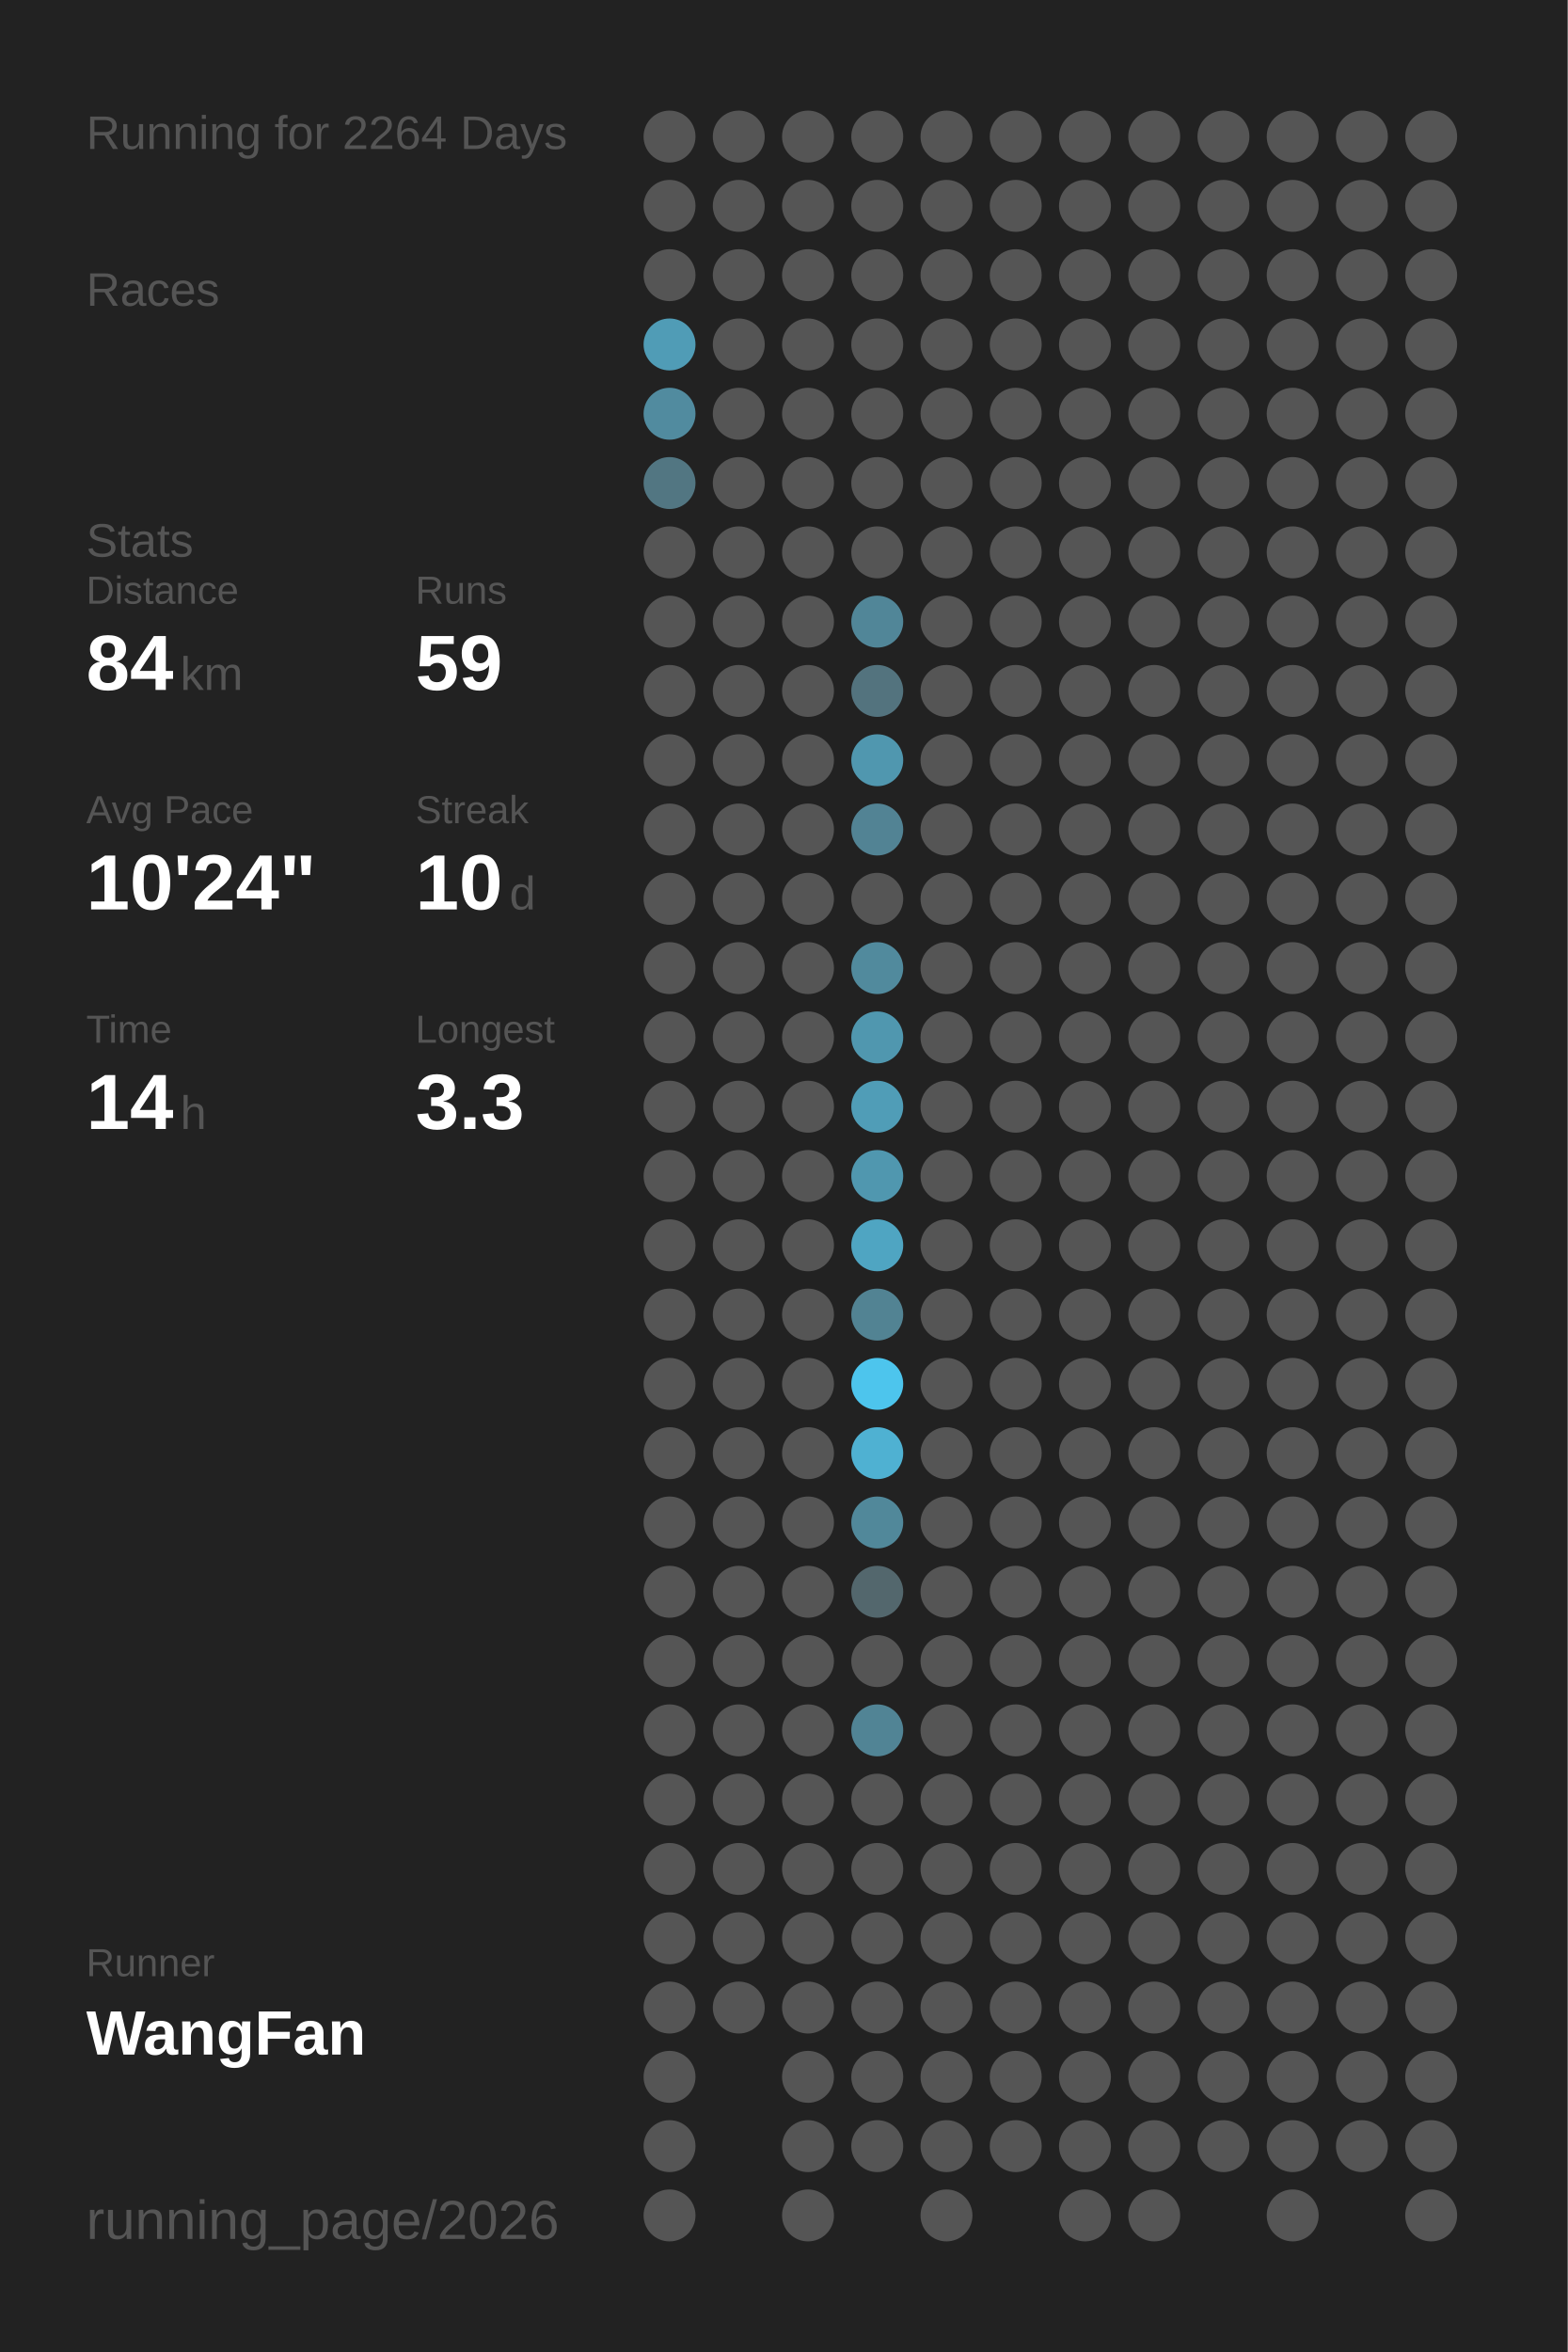
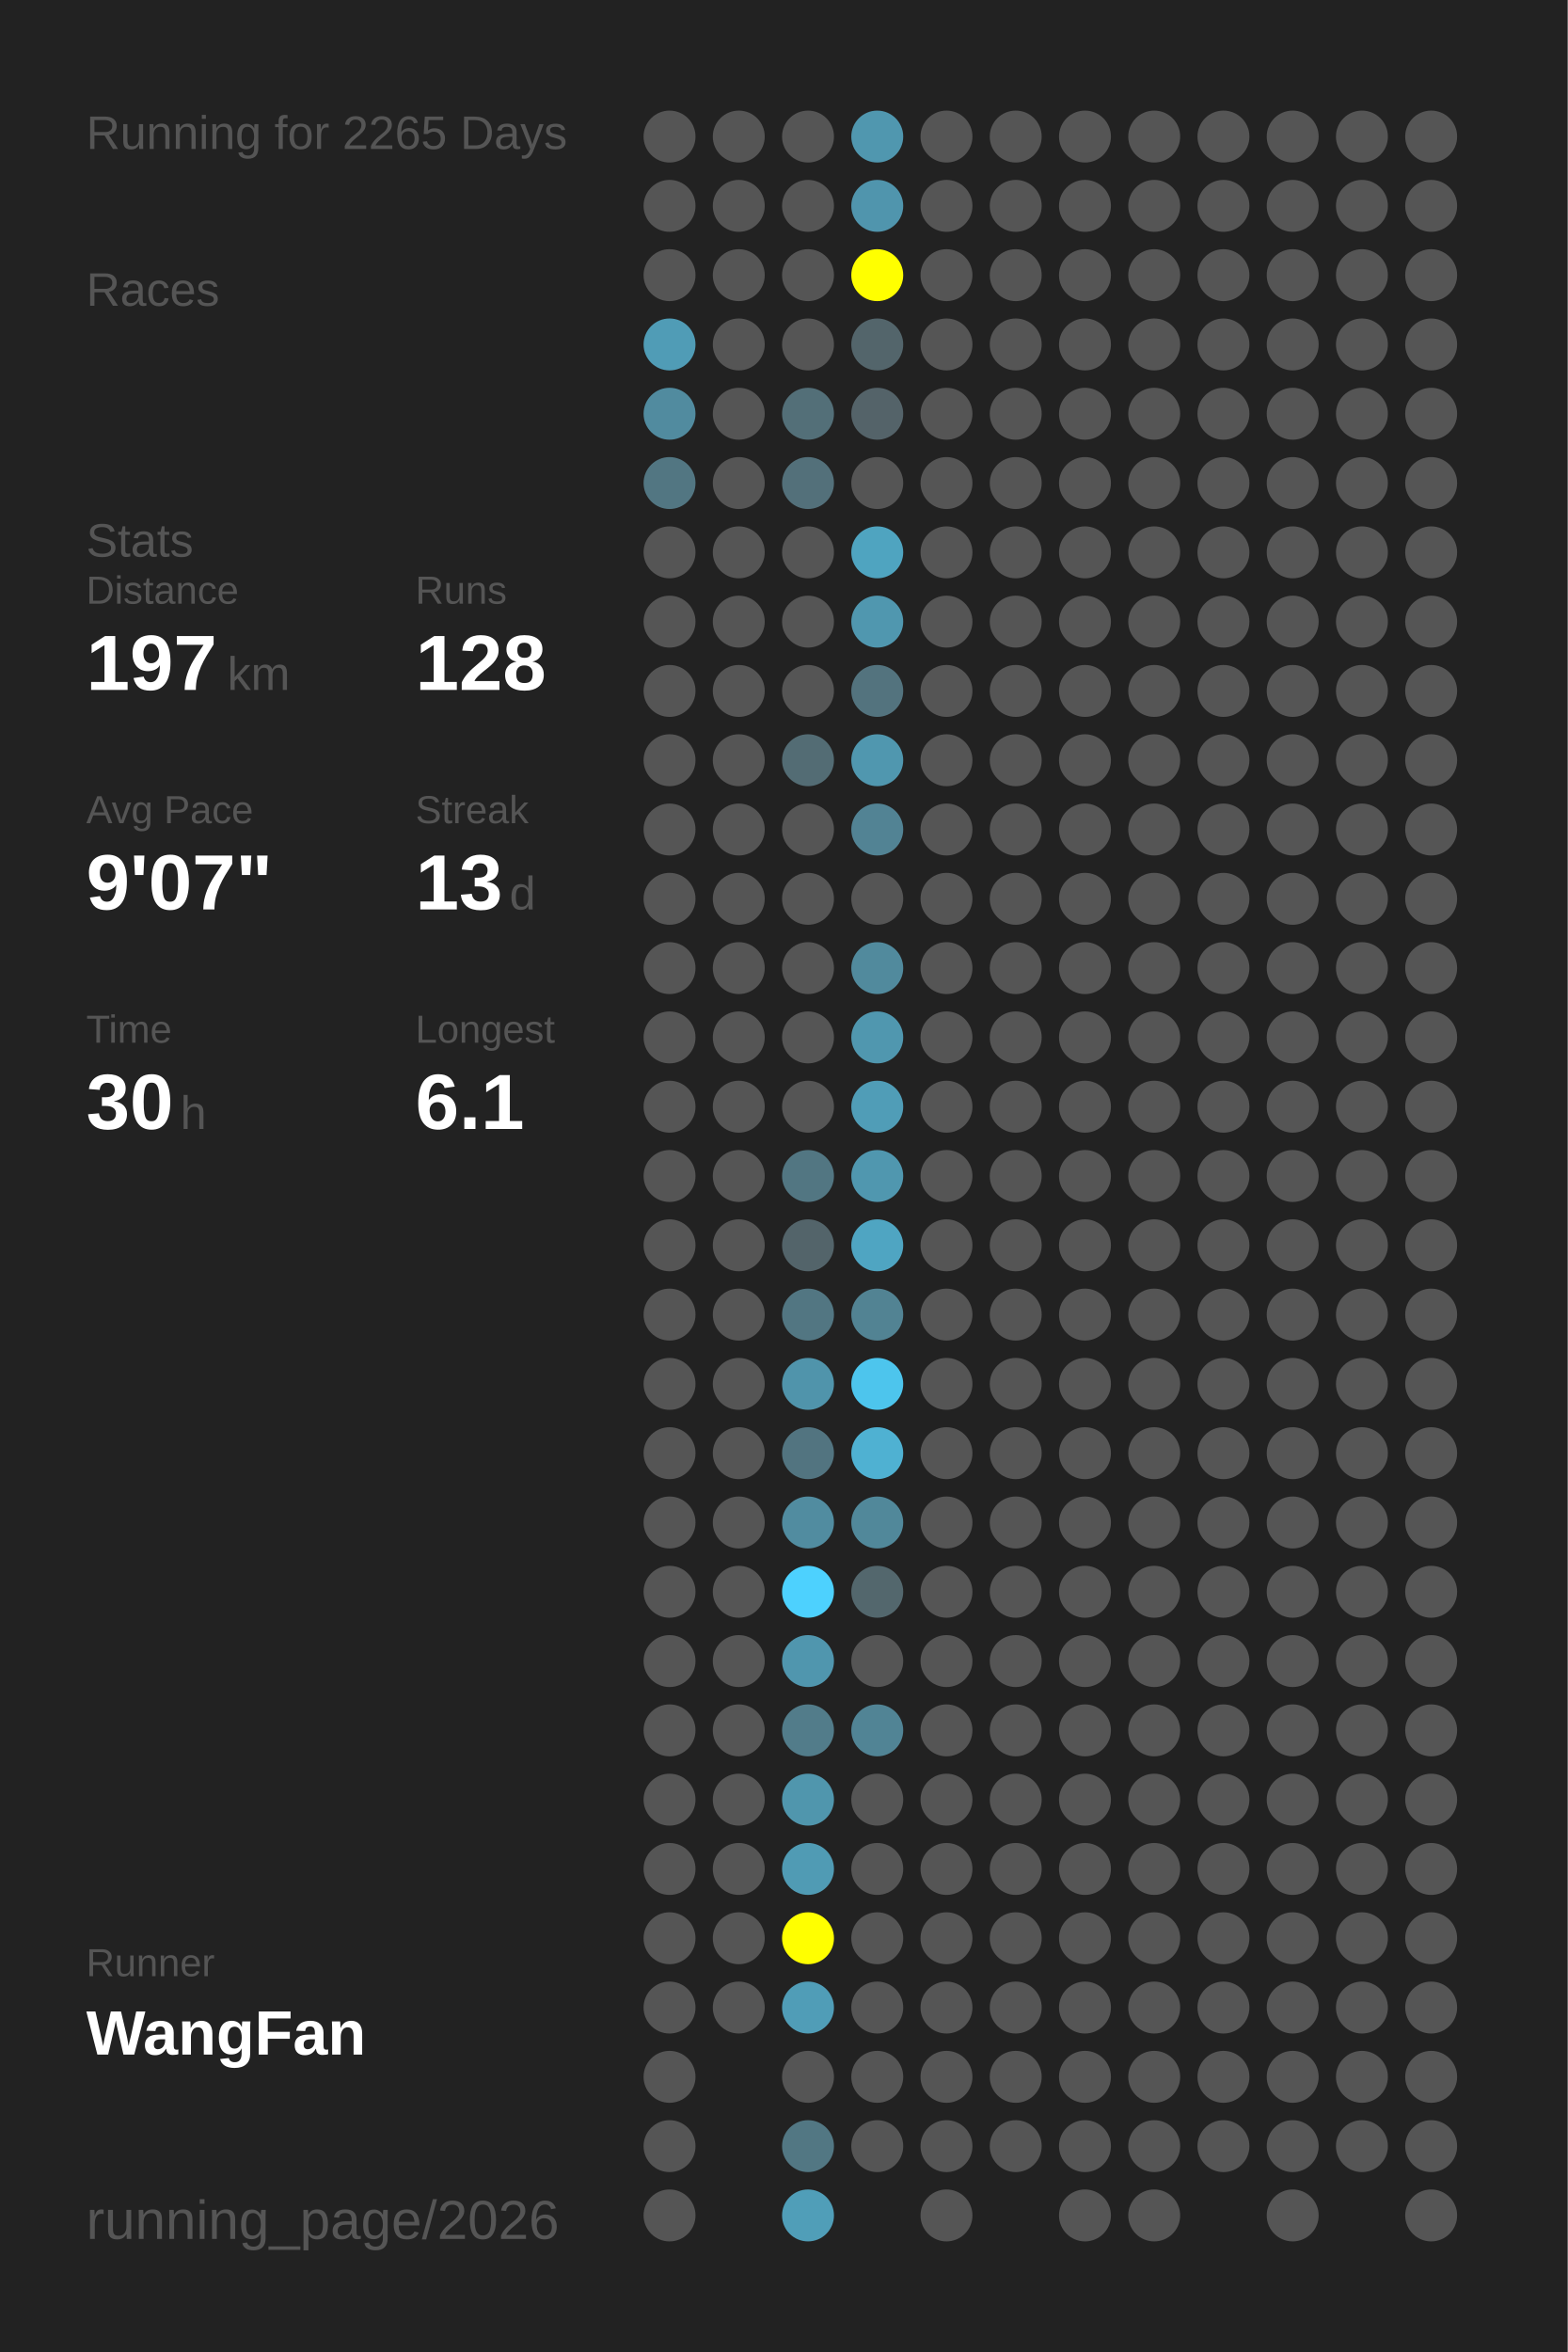
<svg xmlns="http://www.w3.org/2000/svg" baseProfile="full" height="300mm" version="1.1" viewBox="0,0,200,300" width="200mm">
  <defs />
  <rect fill="#222222" height="300" width="200" x="0" y="0" />
-   <text fill="#555555" style="font-size:6px; font-family:Arial;" x="11" y="19">Running for 2264 Days</text>
+   <text fill="#555555" style="font-size:6px; font-family:Arial;" x="11" y="19">Running for 2265 Days</text>
  <text fill="#555555" style="font-size:6px; font-family:Arial;" x="11" y="39">Races</text>
  <text fill="#555555" style="font-size:6px; font-family:Arial;" x="11" y="71">Stats</text>
  <text fill="#555555" style="font-size:5px; font-family:Arial;" x="11" y="77">Distance</text>
-   <text fill="#FFFFFF" style="font-size:10px; font-family:Arial; font-weight:bold;" x="11" y="88">84</text>
-   <text fill="#555555" style="font-size:6px; font-family:Arial;" x="23" y="88">km</text>
+   <text fill="#FFFFFF" style="font-size:10px; font-family:Arial; font-weight:bold;" x="11" y="88">197</text>
+   <text fill="#555555" style="font-size:6px; font-family:Arial;" x="29" y="88">km</text>
  <text fill="#555555" style="font-size:5px; font-family:Arial;" x="53" y="77">Runs</text>
-   <text fill="#FFFFFF" style="font-size:10px; font-family:Arial; font-weight:bold;" x="53" y="88">59</text>
+   <text fill="#FFFFFF" style="font-size:10px; font-family:Arial; font-weight:bold;" x="53" y="88">128</text>
  <text fill="#555555" style="font-size:5px; font-family:Arial;" x="11" y="105">Avg Pace</text>
-   <text fill="#FFFFFF" style="font-size:10px; font-family:Arial; font-weight:bold;" x="11" y="116">10'24"</text>
+   <text fill="#FFFFFF" style="font-size:10px; font-family:Arial; font-weight:bold;" x="11" y="116">9'07"</text>
  <text fill="#555555" style="font-size:5px; font-family:Arial;" x="53" y="105">Streak</text>
-   <text fill="#FFFFFF" style="font-size:10px; font-family:Arial; font-weight:bold;" x="53" y="116">10</text>
+   <text fill="#FFFFFF" style="font-size:10px; font-family:Arial; font-weight:bold;" x="53" y="116">13</text>
  <text fill="#555555" style="font-size:6px; font-family:Arial;" x="65" y="116">d</text>
  <text fill="#555555" style="font-size:5px; font-family:Arial;" x="11" y="133">Time</text>
-   <text fill="#FFFFFF" style="font-size:10px; font-family:Arial; font-weight:bold;" x="11" y="144">14</text>
+   <text fill="#FFFFFF" style="font-size:10px; font-family:Arial; font-weight:bold;" x="11" y="144">30</text>
  <text fill="#555555" style="font-size:6px; font-family:Arial;" x="23" y="144">h</text>
  <text fill="#555555" style="font-size:5px; font-family:Arial;" x="53" y="133">Longest</text>
-   <text fill="#FFFFFF" style="font-size:10px; font-family:Arial; font-weight:bold;" x="53" y="144">3.3</text>
+   <text fill="#FFFFFF" style="font-size:10px; font-family:Arial; font-weight:bold;" x="53" y="144">6.1</text>
  <text fill="#555555" style="font-size:5px; font-family:Arial;" x="11" y="252.065">Runner</text>
  <text fill="#FFFFFF" style="font-size:8px; font-family:Arial; font-weight:bold;" x="11" y="262.065">WangFan</text>
  <text fill="#555555" style="font-size:7px; font-family:Arial;" x="11" y="285.581">running_page/2026</text>
  <circle cx="85.417" cy="17.419" fill="#555555" r="3.312" />
  <circle cx="85.417" cy="26.258" fill="#555555" r="3.312" />
  <circle cx="85.417" cy="35.097" fill="#555555" r="3.312" />
  <circle cx="85.417" cy="43.935" fill="#509cb6" r="3.312" />
  <circle cx="85.417" cy="52.774" fill="#518b9f" r="3.312" />
  <circle cx="85.417" cy="61.613" fill="#527682" r="3.312" />
  <circle cx="85.417" cy="70.452" fill="#555555" r="3.312" />
  <circle cx="85.417" cy="79.29" fill="#555555" r="3.312" />
  <circle cx="85.417" cy="88.129" fill="#555555" r="3.312" />
  <circle cx="85.417" cy="96.968" fill="#555555" r="3.312" />
  <circle cx="85.417" cy="105.806" fill="#555555" r="3.312" />
  <circle cx="85.417" cy="114.645" fill="#555555" r="3.312" />
  <circle cx="85.417" cy="123.484" fill="#555555" r="3.312" />
  <circle cx="85.417" cy="132.323" fill="#555555" r="3.312" />
  <circle cx="85.417" cy="141.161" fill="#555555" r="3.312" />
  <circle cx="85.417" cy="150" fill="#555555" r="3.312" />
  <circle cx="85.417" cy="158.839" fill="#555555" r="3.312" />
  <circle cx="85.417" cy="167.677" fill="#555555" r="3.312" />
  <circle cx="85.417" cy="176.516" fill="#555555" r="3.312" />
  <circle cx="85.417" cy="185.355" fill="#555555" r="3.312" />
  <circle cx="85.417" cy="194.194" fill="#555555" r="3.312" />
  <circle cx="85.417" cy="203.032" fill="#555555" r="3.312" />
  <circle cx="85.417" cy="211.871" fill="#555555" r="3.312" />
  <circle cx="85.417" cy="220.71" fill="#555555" r="3.312" />
  <circle cx="85.417" cy="229.548" fill="#555555" r="3.312" />
  <circle cx="85.417" cy="238.387" fill="#555555" r="3.312" />
  <circle cx="85.417" cy="247.226" fill="#555555" r="3.312" />
  <circle cx="85.417" cy="256.065" fill="#555555" r="3.312" />
  <circle cx="85.417" cy="264.903" fill="#555555" r="3.312" />
  <circle cx="85.417" cy="273.742" fill="#555555" r="3.312" />
  <circle cx="85.417" cy="282.581" fill="#555555" r="3.312" />
  <circle cx="94.25" cy="17.419" fill="#555555" r="3.312" />
  <circle cx="94.25" cy="26.258" fill="#555555" r="3.312" />
  <circle cx="94.25" cy="35.097" fill="#555555" r="3.312" />
  <circle cx="94.25" cy="43.935" fill="#555555" r="3.312" />
  <circle cx="94.25" cy="52.774" fill="#555555" r="3.312" />
  <circle cx="94.25" cy="61.613" fill="#555555" r="3.312" />
  <circle cx="94.25" cy="70.452" fill="#555555" r="3.312" />
  <circle cx="94.25" cy="79.29" fill="#555555" r="3.312" />
  <circle cx="94.25" cy="88.129" fill="#555555" r="3.312" />
  <circle cx="94.25" cy="96.968" fill="#555555" r="3.312" />
  <circle cx="94.25" cy="105.806" fill="#555555" r="3.312" />
  <circle cx="94.25" cy="114.645" fill="#555555" r="3.312" />
  <circle cx="94.25" cy="123.484" fill="#555555" r="3.312" />
  <circle cx="94.25" cy="132.323" fill="#555555" r="3.312" />
  <circle cx="94.25" cy="141.161" fill="#555555" r="3.312" />
  <circle cx="94.25" cy="150" fill="#555555" r="3.312" />
  <circle cx="94.25" cy="158.839" fill="#555555" r="3.312" />
  <circle cx="94.25" cy="167.677" fill="#555555" r="3.312" />
  <circle cx="94.25" cy="176.516" fill="#555555" r="3.312" />
  <circle cx="94.25" cy="185.355" fill="#555555" r="3.312" />
  <circle cx="94.25" cy="194.194" fill="#555555" r="3.312" />
  <circle cx="94.25" cy="203.032" fill="#555555" r="3.312" />
  <circle cx="94.25" cy="211.871" fill="#555555" r="3.312" />
  <circle cx="94.25" cy="220.71" fill="#555555" r="3.312" />
  <circle cx="94.25" cy="229.548" fill="#555555" r="3.312" />
  <circle cx="94.25" cy="238.387" fill="#555555" r="3.312" />
  <circle cx="94.25" cy="247.226" fill="#555555" r="3.312" />
  <circle cx="94.25" cy="256.065" fill="#555555" r="3.312" />
  <circle cx="103.083" cy="17.419" fill="#555555" r="3.312" />
  <circle cx="103.083" cy="26.258" fill="#555555" r="3.312" />
  <circle cx="103.083" cy="35.097" fill="#555555" r="3.312" />
  <circle cx="103.083" cy="43.935" fill="#555555" r="3.312" />
-   <circle cx="103.083" cy="52.774" fill="#555555" r="3.312" />
-   <circle cx="103.083" cy="61.613" fill="#555555" r="3.312" />
+   <circle cx="103.083" cy="52.774" fill="#536f78" r="3.312" />
+   <circle cx="103.083" cy="61.613" fill="#53707a" r="3.312" />
  <circle cx="103.083" cy="70.452" fill="#555555" r="3.312" />
  <circle cx="103.083" cy="79.29" fill="#555555" r="3.312" />
  <circle cx="103.083" cy="88.129" fill="#555555" r="3.312" />
-   <circle cx="103.083" cy="96.968" fill="#555555" r="3.312" />
+   <circle cx="103.083" cy="96.968" fill="#536c74" r="3.312" />
  <circle cx="103.083" cy="105.806" fill="#555555" r="3.312" />
  <circle cx="103.083" cy="114.645" fill="#555555" r="3.312" />
  <circle cx="103.083" cy="123.484" fill="#555555" r="3.312" />
  <circle cx="103.083" cy="132.323" fill="#555555" r="3.312" />
  <circle cx="103.083" cy="141.161" fill="#555555" r="3.312" />
-   <circle cx="103.083" cy="150" fill="#555555" r="3.312" />
-   <circle cx="103.083" cy="158.839" fill="#555555" r="3.312" />
-   <circle cx="103.083" cy="167.677" fill="#555555" r="3.312" />
-   <circle cx="103.083" cy="176.516" fill="#555555" r="3.312" />
-   <circle cx="103.083" cy="185.355" fill="#555555" r="3.312" />
-   <circle cx="103.083" cy="194.194" fill="#555555" r="3.312" />
-   <circle cx="103.083" cy="203.032" fill="#555555" r="3.312" />
-   <circle cx="103.083" cy="211.871" fill="#555555" r="3.312" />
-   <circle cx="103.083" cy="220.71" fill="#555555" r="3.312" />
-   <circle cx="103.083" cy="229.548" fill="#555555" r="3.312" />
-   <circle cx="103.083" cy="238.387" fill="#555555" r="3.312" />
-   <circle cx="103.083" cy="247.226" fill="#555555" r="3.312" />
-   <circle cx="103.083" cy="256.065" fill="#555555" r="3.312" />
+   <circle cx="103.083" cy="150" fill="#527682" r="3.312" />
+   <circle cx="103.083" cy="158.839" fill="#53646a" r="3.312" />
+   <circle cx="103.083" cy="167.677" fill="#527682" r="3.312" />
+   <circle cx="103.083" cy="176.516" fill="#5094ab" r="3.312" />
+   <circle cx="103.083" cy="185.355" fill="#527480" r="3.312" />
+   <circle cx="103.083" cy="194.194" fill="#518ca0" r="3.312" />
+   <circle cx="103.083" cy="203.032" fill="#4dd1fe" r="3.312" />
+   <circle cx="103.083" cy="211.871" fill="#5096ae" r="3.312" />
+   <circle cx="103.083" cy="220.71" fill="#527c8a" r="3.312" />
+   <circle cx="103.083" cy="229.548" fill="#5096ad" r="3.312" />
+   <circle cx="103.083" cy="238.387" fill="#509bb4" r="3.312" />
+   <circle cx="103.083" cy="247.226" fill="#FFFF00" r="3.312" />
+   <circle cx="103.083" cy="256.065" fill="#509db7" r="3.312" />
  <circle cx="103.083" cy="264.903" fill="#555555" r="3.312" />
-   <circle cx="103.083" cy="273.742" fill="#555555" r="3.312" />
-   <circle cx="103.083" cy="282.581" fill="#555555" r="3.312" />
-   <circle cx="111.917" cy="17.419" fill="#555555" r="3.312" />
-   <circle cx="111.917" cy="26.258" fill="#555555" r="3.312" />
-   <circle cx="111.917" cy="35.097" fill="#555555" r="3.312" />
-   <circle cx="111.917" cy="43.935" fill="#555555" r="3.312" />
-   <circle cx="111.917" cy="52.774" fill="#555555" r="3.312" />
+   <circle cx="103.083" cy="273.742" fill="#527783" r="3.312" />
+   <circle cx="103.083" cy="282.581" fill="#509eb8" r="3.312" />
+   <circle cx="111.917" cy="17.419" fill="#5097af" r="3.312" />
+   <circle cx="111.917" cy="26.258" fill="#5095ad" r="3.312" />
+   <circle cx="111.917" cy="35.097" fill="#FFFF00" r="3.312" />
+   <circle cx="111.917" cy="43.935" fill="#53656b" r="3.312" />
+   <circle cx="111.917" cy="52.774" fill="#546369" r="3.312" />
  <circle cx="111.917" cy="61.613" fill="#555555" r="3.312" />
-   <circle cx="111.917" cy="70.452" fill="#555555" r="3.312" />
-   <circle cx="111.917" cy="79.29" fill="#518698" r="3.312" />
+   <circle cx="111.917" cy="70.452" fill="#4fa4c0" r="3.312" />
+   <circle cx="111.917" cy="79.29" fill="#5097af" r="3.312" />
  <circle cx="111.917" cy="88.129" fill="#53737e" r="3.312" />
  <circle cx="111.917" cy="96.968" fill="#5097af" r="3.312" />
  <circle cx="111.917" cy="105.806" fill="#528394" r="3.312" />
  <circle cx="111.917" cy="114.645" fill="#555555" r="3.312" />
  <circle cx="111.917" cy="123.484" fill="#518a9d" r="3.312" />
  <circle cx="111.917" cy="132.323" fill="#5097af" r="3.312" />
  <circle cx="111.917" cy="141.161" fill="#509db7" r="3.312" />
  <circle cx="111.917" cy="150" fill="#5097af" r="3.312" />
  <circle cx="111.917" cy="158.839" fill="#4fa5c2" r="3.312" />
  <circle cx="111.917" cy="167.677" fill="#528393" r="3.312" />
  <circle cx="111.917" cy="176.516" fill="#4dc5ed" r="3.312" />
  <circle cx="111.917" cy="185.355" fill="#4fb1d2" r="3.312" />
  <circle cx="111.917" cy="194.194" fill="#51889a" r="3.312" />
  <circle cx="111.917" cy="203.032" fill="#53676d" r="3.312" />
  <circle cx="111.917" cy="211.871" fill="#555555" r="3.312" />
  <circle cx="111.917" cy="220.71" fill="#518495" r="3.312" />
  <circle cx="111.917" cy="229.548" fill="#555555" r="3.312" />
  <circle cx="111.917" cy="238.387" fill="#555555" r="3.312" />
  <circle cx="111.917" cy="247.226" fill="#555555" r="3.312" />
  <circle cx="111.917" cy="256.065" fill="#555555" r="3.312" />
  <circle cx="111.917" cy="264.903" fill="#555555" r="3.312" />
  <circle cx="111.917" cy="273.742" fill="#555555" r="3.312" />
  <circle cx="120.75" cy="17.419" fill="#555555" r="3.312" />
  <circle cx="120.75" cy="26.258" fill="#555555" r="3.312" />
  <circle cx="120.75" cy="35.097" fill="#555555" r="3.312" />
  <circle cx="120.75" cy="43.935" fill="#555555" r="3.312" />
  <circle cx="120.75" cy="52.774" fill="#555555" r="3.312" />
  <circle cx="120.75" cy="61.613" fill="#555555" r="3.312" />
  <circle cx="120.75" cy="70.452" fill="#555555" r="3.312" />
  <circle cx="120.75" cy="79.29" fill="#555555" r="3.312" />
  <circle cx="120.75" cy="88.129" fill="#555555" r="3.312" />
  <circle cx="120.75" cy="96.968" fill="#555555" r="3.312" />
  <circle cx="120.75" cy="105.806" fill="#555555" r="3.312" />
  <circle cx="120.75" cy="114.645" fill="#555555" r="3.312" />
  <circle cx="120.75" cy="123.484" fill="#555555" r="3.312" />
  <circle cx="120.75" cy="132.323" fill="#555555" r="3.312" />
  <circle cx="120.75" cy="141.161" fill="#555555" r="3.312" />
  <circle cx="120.75" cy="150" fill="#555555" r="3.312" />
  <circle cx="120.75" cy="158.839" fill="#555555" r="3.312" />
  <circle cx="120.75" cy="167.677" fill="#555555" r="3.312" />
  <circle cx="120.75" cy="176.516" fill="#555555" r="3.312" />
  <circle cx="120.75" cy="185.355" fill="#555555" r="3.312" />
  <circle cx="120.75" cy="194.194" fill="#555555" r="3.312" />
  <circle cx="120.75" cy="203.032" fill="#555555" r="3.312" />
  <circle cx="120.75" cy="211.871" fill="#555555" r="3.312" />
  <circle cx="120.75" cy="220.71" fill="#555555" r="3.312" />
  <circle cx="120.75" cy="229.548" fill="#555555" r="3.312" />
  <circle cx="120.75" cy="238.387" fill="#555555" r="3.312" />
  <circle cx="120.75" cy="247.226" fill="#555555" r="3.312" />
  <circle cx="120.75" cy="256.065" fill="#555555" r="3.312" />
  <circle cx="120.75" cy="264.903" fill="#555555" r="3.312" />
  <circle cx="120.75" cy="273.742" fill="#555555" r="3.312" />
  <circle cx="120.75" cy="282.581" fill="#555555" r="3.312" />
  <circle cx="129.583" cy="17.419" fill="#555555" r="3.312" />
  <circle cx="129.583" cy="26.258" fill="#555555" r="3.312" />
  <circle cx="129.583" cy="35.097" fill="#555555" r="3.312" />
  <circle cx="129.583" cy="43.935" fill="#555555" r="3.312" />
  <circle cx="129.583" cy="52.774" fill="#555555" r="3.312" />
  <circle cx="129.583" cy="61.613" fill="#555555" r="3.312" />
  <circle cx="129.583" cy="70.452" fill="#555555" r="3.312" />
  <circle cx="129.583" cy="79.29" fill="#555555" r="3.312" />
  <circle cx="129.583" cy="88.129" fill="#555555" r="3.312" />
  <circle cx="129.583" cy="96.968" fill="#555555" r="3.312" />
  <circle cx="129.583" cy="105.806" fill="#555555" r="3.312" />
  <circle cx="129.583" cy="114.645" fill="#555555" r="3.312" />
  <circle cx="129.583" cy="123.484" fill="#555555" r="3.312" />
  <circle cx="129.583" cy="132.323" fill="#555555" r="3.312" />
  <circle cx="129.583" cy="141.161" fill="#555555" r="3.312" />
  <circle cx="129.583" cy="150" fill="#555555" r="3.312" />
  <circle cx="129.583" cy="158.839" fill="#555555" r="3.312" />
  <circle cx="129.583" cy="167.677" fill="#555555" r="3.312" />
  <circle cx="129.583" cy="176.516" fill="#555555" r="3.312" />
  <circle cx="129.583" cy="185.355" fill="#555555" r="3.312" />
  <circle cx="129.583" cy="194.194" fill="#555555" r="3.312" />
  <circle cx="129.583" cy="203.032" fill="#555555" r="3.312" />
  <circle cx="129.583" cy="211.871" fill="#555555" r="3.312" />
  <circle cx="129.583" cy="220.71" fill="#555555" r="3.312" />
  <circle cx="129.583" cy="229.548" fill="#555555" r="3.312" />
  <circle cx="129.583" cy="238.387" fill="#555555" r="3.312" />
  <circle cx="129.583" cy="247.226" fill="#555555" r="3.312" />
  <circle cx="129.583" cy="256.065" fill="#555555" r="3.312" />
  <circle cx="129.583" cy="264.903" fill="#555555" r="3.312" />
  <circle cx="129.583" cy="273.742" fill="#555555" r="3.312" />
  <circle cx="138.417" cy="17.419" fill="#555555" r="3.312" />
  <circle cx="138.417" cy="26.258" fill="#555555" r="3.312" />
  <circle cx="138.417" cy="35.097" fill="#555555" r="3.312" />
  <circle cx="138.417" cy="43.935" fill="#555555" r="3.312" />
  <circle cx="138.417" cy="52.774" fill="#555555" r="3.312" />
  <circle cx="138.417" cy="61.613" fill="#555555" r="3.312" />
  <circle cx="138.417" cy="70.452" fill="#555555" r="3.312" />
  <circle cx="138.417" cy="79.29" fill="#555555" r="3.312" />
  <circle cx="138.417" cy="88.129" fill="#555555" r="3.312" />
  <circle cx="138.417" cy="96.968" fill="#555555" r="3.312" />
  <circle cx="138.417" cy="105.806" fill="#555555" r="3.312" />
  <circle cx="138.417" cy="114.645" fill="#555555" r="3.312" />
  <circle cx="138.417" cy="123.484" fill="#555555" r="3.312" />
  <circle cx="138.417" cy="132.323" fill="#555555" r="3.312" />
  <circle cx="138.417" cy="141.161" fill="#555555" r="3.312" />
  <circle cx="138.417" cy="150" fill="#555555" r="3.312" />
  <circle cx="138.417" cy="158.839" fill="#555555" r="3.312" />
  <circle cx="138.417" cy="167.677" fill="#555555" r="3.312" />
  <circle cx="138.417" cy="176.516" fill="#555555" r="3.312" />
  <circle cx="138.417" cy="185.355" fill="#555555" r="3.312" />
  <circle cx="138.417" cy="194.194" fill="#555555" r="3.312" />
  <circle cx="138.417" cy="203.032" fill="#555555" r="3.312" />
  <circle cx="138.417" cy="211.871" fill="#555555" r="3.312" />
  <circle cx="138.417" cy="220.71" fill="#555555" r="3.312" />
  <circle cx="138.417" cy="229.548" fill="#555555" r="3.312" />
  <circle cx="138.417" cy="238.387" fill="#555555" r="3.312" />
  <circle cx="138.417" cy="247.226" fill="#555555" r="3.312" />
  <circle cx="138.417" cy="256.065" fill="#555555" r="3.312" />
  <circle cx="138.417" cy="264.903" fill="#555555" r="3.312" />
  <circle cx="138.417" cy="273.742" fill="#555555" r="3.312" />
  <circle cx="138.417" cy="282.581" fill="#555555" r="3.312" />
  <circle cx="147.25" cy="17.419" fill="#555555" r="3.312" />
  <circle cx="147.25" cy="26.258" fill="#555555" r="3.312" />
  <circle cx="147.25" cy="35.097" fill="#555555" r="3.312" />
  <circle cx="147.25" cy="43.935" fill="#555555" r="3.312" />
  <circle cx="147.25" cy="52.774" fill="#555555" r="3.312" />
  <circle cx="147.25" cy="61.613" fill="#555555" r="3.312" />
  <circle cx="147.25" cy="70.452" fill="#555555" r="3.312" />
  <circle cx="147.25" cy="79.29" fill="#555555" r="3.312" />
  <circle cx="147.25" cy="88.129" fill="#555555" r="3.312" />
  <circle cx="147.25" cy="96.968" fill="#555555" r="3.312" />
  <circle cx="147.25" cy="105.806" fill="#555555" r="3.312" />
  <circle cx="147.25" cy="114.645" fill="#555555" r="3.312" />
  <circle cx="147.25" cy="123.484" fill="#555555" r="3.312" />
  <circle cx="147.25" cy="132.323" fill="#555555" r="3.312" />
  <circle cx="147.25" cy="141.161" fill="#555555" r="3.312" />
  <circle cx="147.25" cy="150" fill="#555555" r="3.312" />
  <circle cx="147.25" cy="158.839" fill="#555555" r="3.312" />
  <circle cx="147.25" cy="167.677" fill="#555555" r="3.312" />
  <circle cx="147.25" cy="176.516" fill="#555555" r="3.312" />
  <circle cx="147.25" cy="185.355" fill="#555555" r="3.312" />
  <circle cx="147.25" cy="194.194" fill="#555555" r="3.312" />
  <circle cx="147.25" cy="203.032" fill="#555555" r="3.312" />
  <circle cx="147.25" cy="211.871" fill="#555555" r="3.312" />
  <circle cx="147.25" cy="220.71" fill="#555555" r="3.312" />
  <circle cx="147.25" cy="229.548" fill="#555555" r="3.312" />
  <circle cx="147.25" cy="238.387" fill="#555555" r="3.312" />
  <circle cx="147.25" cy="247.226" fill="#555555" r="3.312" />
  <circle cx="147.25" cy="256.065" fill="#555555" r="3.312" />
  <circle cx="147.25" cy="264.903" fill="#555555" r="3.312" />
  <circle cx="147.25" cy="273.742" fill="#555555" r="3.312" />
  <circle cx="147.25" cy="282.581" fill="#555555" r="3.312" />
  <circle cx="156.083" cy="17.419" fill="#555555" r="3.312" />
  <circle cx="156.083" cy="26.258" fill="#555555" r="3.312" />
  <circle cx="156.083" cy="35.097" fill="#555555" r="3.312" />
  <circle cx="156.083" cy="43.935" fill="#555555" r="3.312" />
  <circle cx="156.083" cy="52.774" fill="#555555" r="3.312" />
  <circle cx="156.083" cy="61.613" fill="#555555" r="3.312" />
  <circle cx="156.083" cy="70.452" fill="#555555" r="3.312" />
  <circle cx="156.083" cy="79.29" fill="#555555" r="3.312" />
  <circle cx="156.083" cy="88.129" fill="#555555" r="3.312" />
  <circle cx="156.083" cy="96.968" fill="#555555" r="3.312" />
  <circle cx="156.083" cy="105.806" fill="#555555" r="3.312" />
  <circle cx="156.083" cy="114.645" fill="#555555" r="3.312" />
  <circle cx="156.083" cy="123.484" fill="#555555" r="3.312" />
  <circle cx="156.083" cy="132.323" fill="#555555" r="3.312" />
  <circle cx="156.083" cy="141.161" fill="#555555" r="3.312" />
  <circle cx="156.083" cy="150" fill="#555555" r="3.312" />
  <circle cx="156.083" cy="158.839" fill="#555555" r="3.312" />
  <circle cx="156.083" cy="167.677" fill="#555555" r="3.312" />
  <circle cx="156.083" cy="176.516" fill="#555555" r="3.312" />
  <circle cx="156.083" cy="185.355" fill="#555555" r="3.312" />
  <circle cx="156.083" cy="194.194" fill="#555555" r="3.312" />
  <circle cx="156.083" cy="203.032" fill="#555555" r="3.312" />
  <circle cx="156.083" cy="211.871" fill="#555555" r="3.312" />
  <circle cx="156.083" cy="220.71" fill="#555555" r="3.312" />
  <circle cx="156.083" cy="229.548" fill="#555555" r="3.312" />
  <circle cx="156.083" cy="238.387" fill="#555555" r="3.312" />
  <circle cx="156.083" cy="247.226" fill="#555555" r="3.312" />
  <circle cx="156.083" cy="256.065" fill="#555555" r="3.312" />
  <circle cx="156.083" cy="264.903" fill="#555555" r="3.312" />
  <circle cx="156.083" cy="273.742" fill="#555555" r="3.312" />
  <circle cx="164.917" cy="17.419" fill="#555555" r="3.312" />
  <circle cx="164.917" cy="26.258" fill="#555555" r="3.312" />
  <circle cx="164.917" cy="35.097" fill="#555555" r="3.312" />
  <circle cx="164.917" cy="43.935" fill="#555555" r="3.312" />
  <circle cx="164.917" cy="52.774" fill="#555555" r="3.312" />
  <circle cx="164.917" cy="61.613" fill="#555555" r="3.312" />
  <circle cx="164.917" cy="70.452" fill="#555555" r="3.312" />
  <circle cx="164.917" cy="79.29" fill="#555555" r="3.312" />
  <circle cx="164.917" cy="88.129" fill="#555555" r="3.312" />
  <circle cx="164.917" cy="96.968" fill="#555555" r="3.312" />
  <circle cx="164.917" cy="105.806" fill="#555555" r="3.312" />
  <circle cx="164.917" cy="114.645" fill="#555555" r="3.312" />
  <circle cx="164.917" cy="123.484" fill="#555555" r="3.312" />
  <circle cx="164.917" cy="132.323" fill="#555555" r="3.312" />
  <circle cx="164.917" cy="141.161" fill="#555555" r="3.312" />
  <circle cx="164.917" cy="150" fill="#555555" r="3.312" />
  <circle cx="164.917" cy="158.839" fill="#555555" r="3.312" />
  <circle cx="164.917" cy="167.677" fill="#555555" r="3.312" />
  <circle cx="164.917" cy="176.516" fill="#555555" r="3.312" />
  <circle cx="164.917" cy="185.355" fill="#555555" r="3.312" />
  <circle cx="164.917" cy="194.194" fill="#555555" r="3.312" />
  <circle cx="164.917" cy="203.032" fill="#555555" r="3.312" />
  <circle cx="164.917" cy="211.871" fill="#555555" r="3.312" />
  <circle cx="164.917" cy="220.71" fill="#555555" r="3.312" />
  <circle cx="164.917" cy="229.548" fill="#555555" r="3.312" />
  <circle cx="164.917" cy="238.387" fill="#555555" r="3.312" />
  <circle cx="164.917" cy="247.226" fill="#555555" r="3.312" />
  <circle cx="164.917" cy="256.065" fill="#555555" r="3.312" />
  <circle cx="164.917" cy="264.903" fill="#555555" r="3.312" />
  <circle cx="164.917" cy="273.742" fill="#555555" r="3.312" />
  <circle cx="164.917" cy="282.581" fill="#555555" r="3.312" />
  <circle cx="173.75" cy="17.419" fill="#555555" r="3.312" />
  <circle cx="173.75" cy="26.258" fill="#555555" r="3.312" />
  <circle cx="173.75" cy="35.097" fill="#555555" r="3.312" />
  <circle cx="173.75" cy="43.935" fill="#555555" r="3.312" />
  <circle cx="173.75" cy="52.774" fill="#555555" r="3.312" />
  <circle cx="173.75" cy="61.613" fill="#555555" r="3.312" />
  <circle cx="173.75" cy="70.452" fill="#555555" r="3.312" />
  <circle cx="173.75" cy="79.29" fill="#555555" r="3.312" />
  <circle cx="173.75" cy="88.129" fill="#555555" r="3.312" />
  <circle cx="173.75" cy="96.968" fill="#555555" r="3.312" />
  <circle cx="173.75" cy="105.806" fill="#555555" r="3.312" />
  <circle cx="173.75" cy="114.645" fill="#555555" r="3.312" />
  <circle cx="173.75" cy="123.484" fill="#555555" r="3.312" />
  <circle cx="173.75" cy="132.323" fill="#555555" r="3.312" />
  <circle cx="173.75" cy="141.161" fill="#555555" r="3.312" />
  <circle cx="173.75" cy="150" fill="#555555" r="3.312" />
  <circle cx="173.75" cy="158.839" fill="#555555" r="3.312" />
  <circle cx="173.75" cy="167.677" fill="#555555" r="3.312" />
  <circle cx="173.75" cy="176.516" fill="#555555" r="3.312" />
  <circle cx="173.75" cy="185.355" fill="#555555" r="3.312" />
  <circle cx="173.75" cy="194.194" fill="#555555" r="3.312" />
  <circle cx="173.75" cy="203.032" fill="#555555" r="3.312" />
  <circle cx="173.75" cy="211.871" fill="#555555" r="3.312" />
  <circle cx="173.75" cy="220.71" fill="#555555" r="3.312" />
  <circle cx="173.75" cy="229.548" fill="#555555" r="3.312" />
  <circle cx="173.75" cy="238.387" fill="#555555" r="3.312" />
  <circle cx="173.75" cy="247.226" fill="#555555" r="3.312" />
  <circle cx="173.75" cy="256.065" fill="#555555" r="3.312" />
  <circle cx="173.75" cy="264.903" fill="#555555" r="3.312" />
  <circle cx="173.75" cy="273.742" fill="#555555" r="3.312" />
  <circle cx="182.583" cy="17.419" fill="#555555" r="3.312" />
  <circle cx="182.583" cy="26.258" fill="#555555" r="3.312" />
  <circle cx="182.583" cy="35.097" fill="#555555" r="3.312" />
  <circle cx="182.583" cy="43.935" fill="#555555" r="3.312" />
  <circle cx="182.583" cy="52.774" fill="#555555" r="3.312" />
  <circle cx="182.583" cy="61.613" fill="#555555" r="3.312" />
  <circle cx="182.583" cy="70.452" fill="#555555" r="3.312" />
  <circle cx="182.583" cy="79.29" fill="#555555" r="3.312" />
  <circle cx="182.583" cy="88.129" fill="#555555" r="3.312" />
  <circle cx="182.583" cy="96.968" fill="#555555" r="3.312" />
  <circle cx="182.583" cy="105.806" fill="#555555" r="3.312" />
  <circle cx="182.583" cy="114.645" fill="#555555" r="3.312" />
  <circle cx="182.583" cy="123.484" fill="#555555" r="3.312" />
  <circle cx="182.583" cy="132.323" fill="#555555" r="3.312" />
  <circle cx="182.583" cy="141.161" fill="#555555" r="3.312" />
  <circle cx="182.583" cy="150" fill="#555555" r="3.312" />
  <circle cx="182.583" cy="158.839" fill="#555555" r="3.312" />
  <circle cx="182.583" cy="167.677" fill="#555555" r="3.312" />
  <circle cx="182.583" cy="176.516" fill="#555555" r="3.312" />
  <circle cx="182.583" cy="185.355" fill="#555555" r="3.312" />
  <circle cx="182.583" cy="194.194" fill="#555555" r="3.312" />
  <circle cx="182.583" cy="203.032" fill="#555555" r="3.312" />
  <circle cx="182.583" cy="211.871" fill="#555555" r="3.312" />
  <circle cx="182.583" cy="220.71" fill="#555555" r="3.312" />
  <circle cx="182.583" cy="229.548" fill="#555555" r="3.312" />
  <circle cx="182.583" cy="238.387" fill="#555555" r="3.312" />
  <circle cx="182.583" cy="247.226" fill="#555555" r="3.312" />
  <circle cx="182.583" cy="256.065" fill="#555555" r="3.312" />
  <circle cx="182.583" cy="264.903" fill="#555555" r="3.312" />
  <circle cx="182.583" cy="273.742" fill="#555555" r="3.312" />
  <circle cx="182.583" cy="282.581" fill="#555555" r="3.312" />
</svg>
